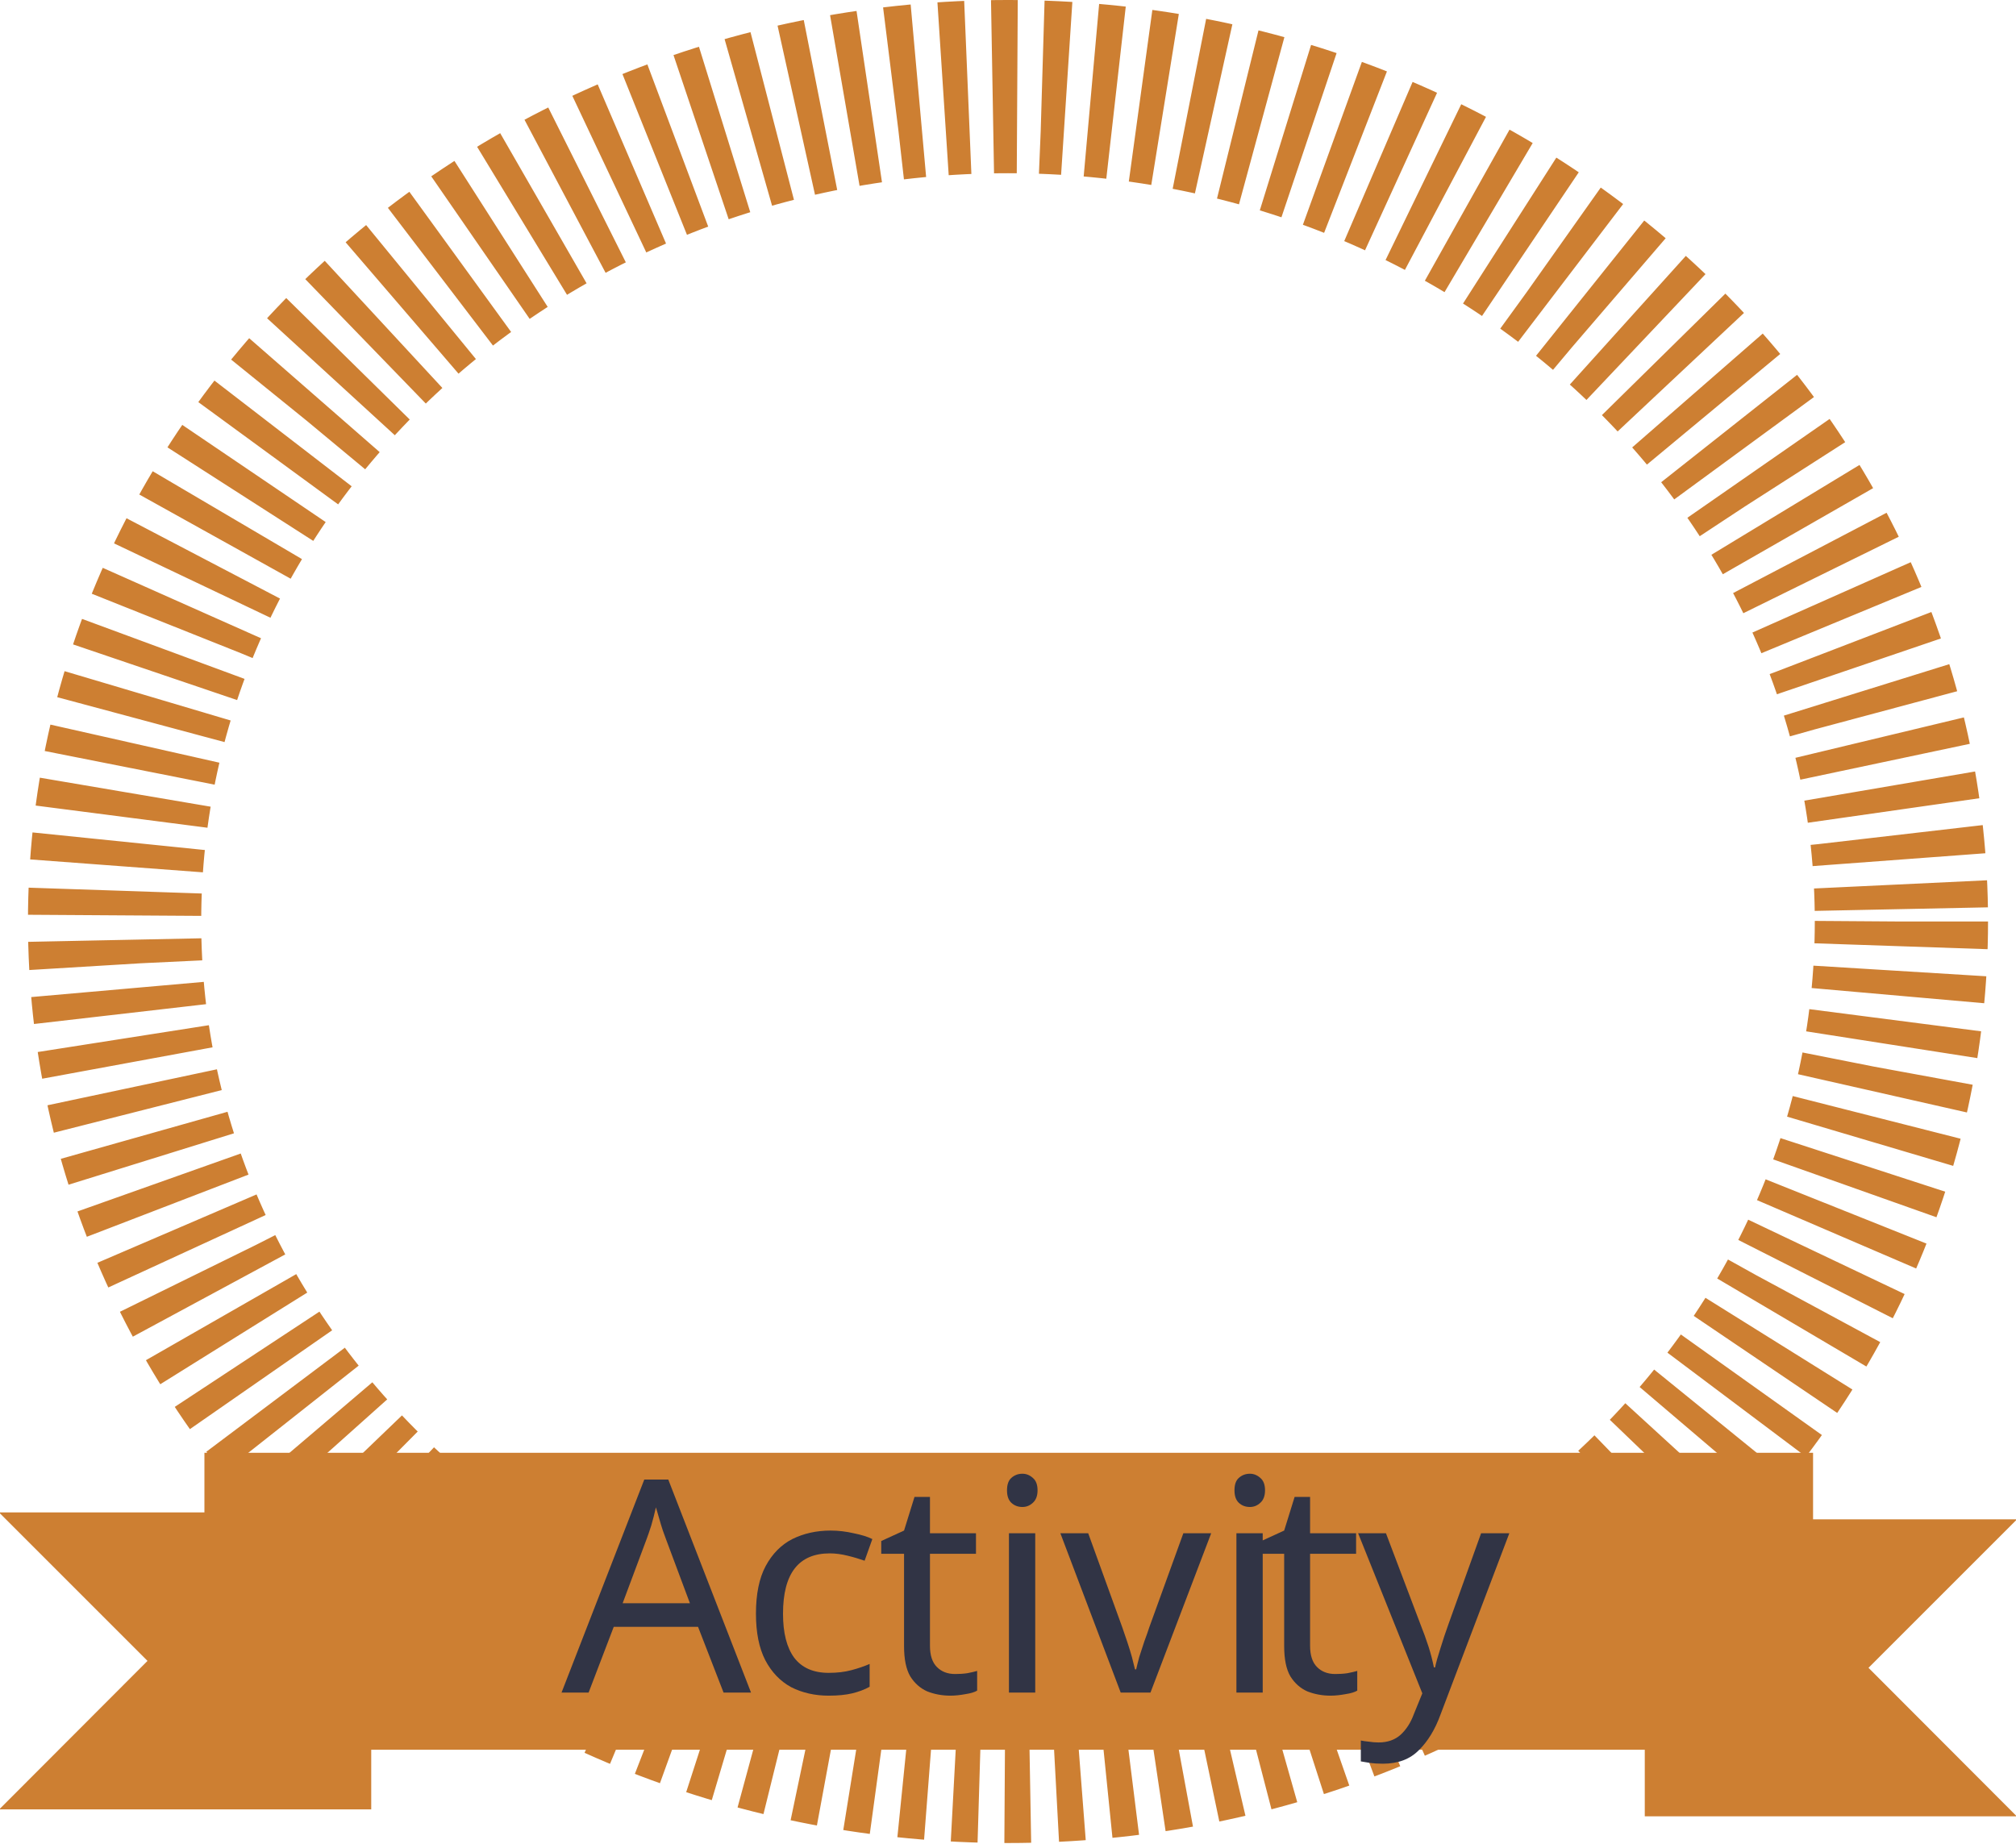
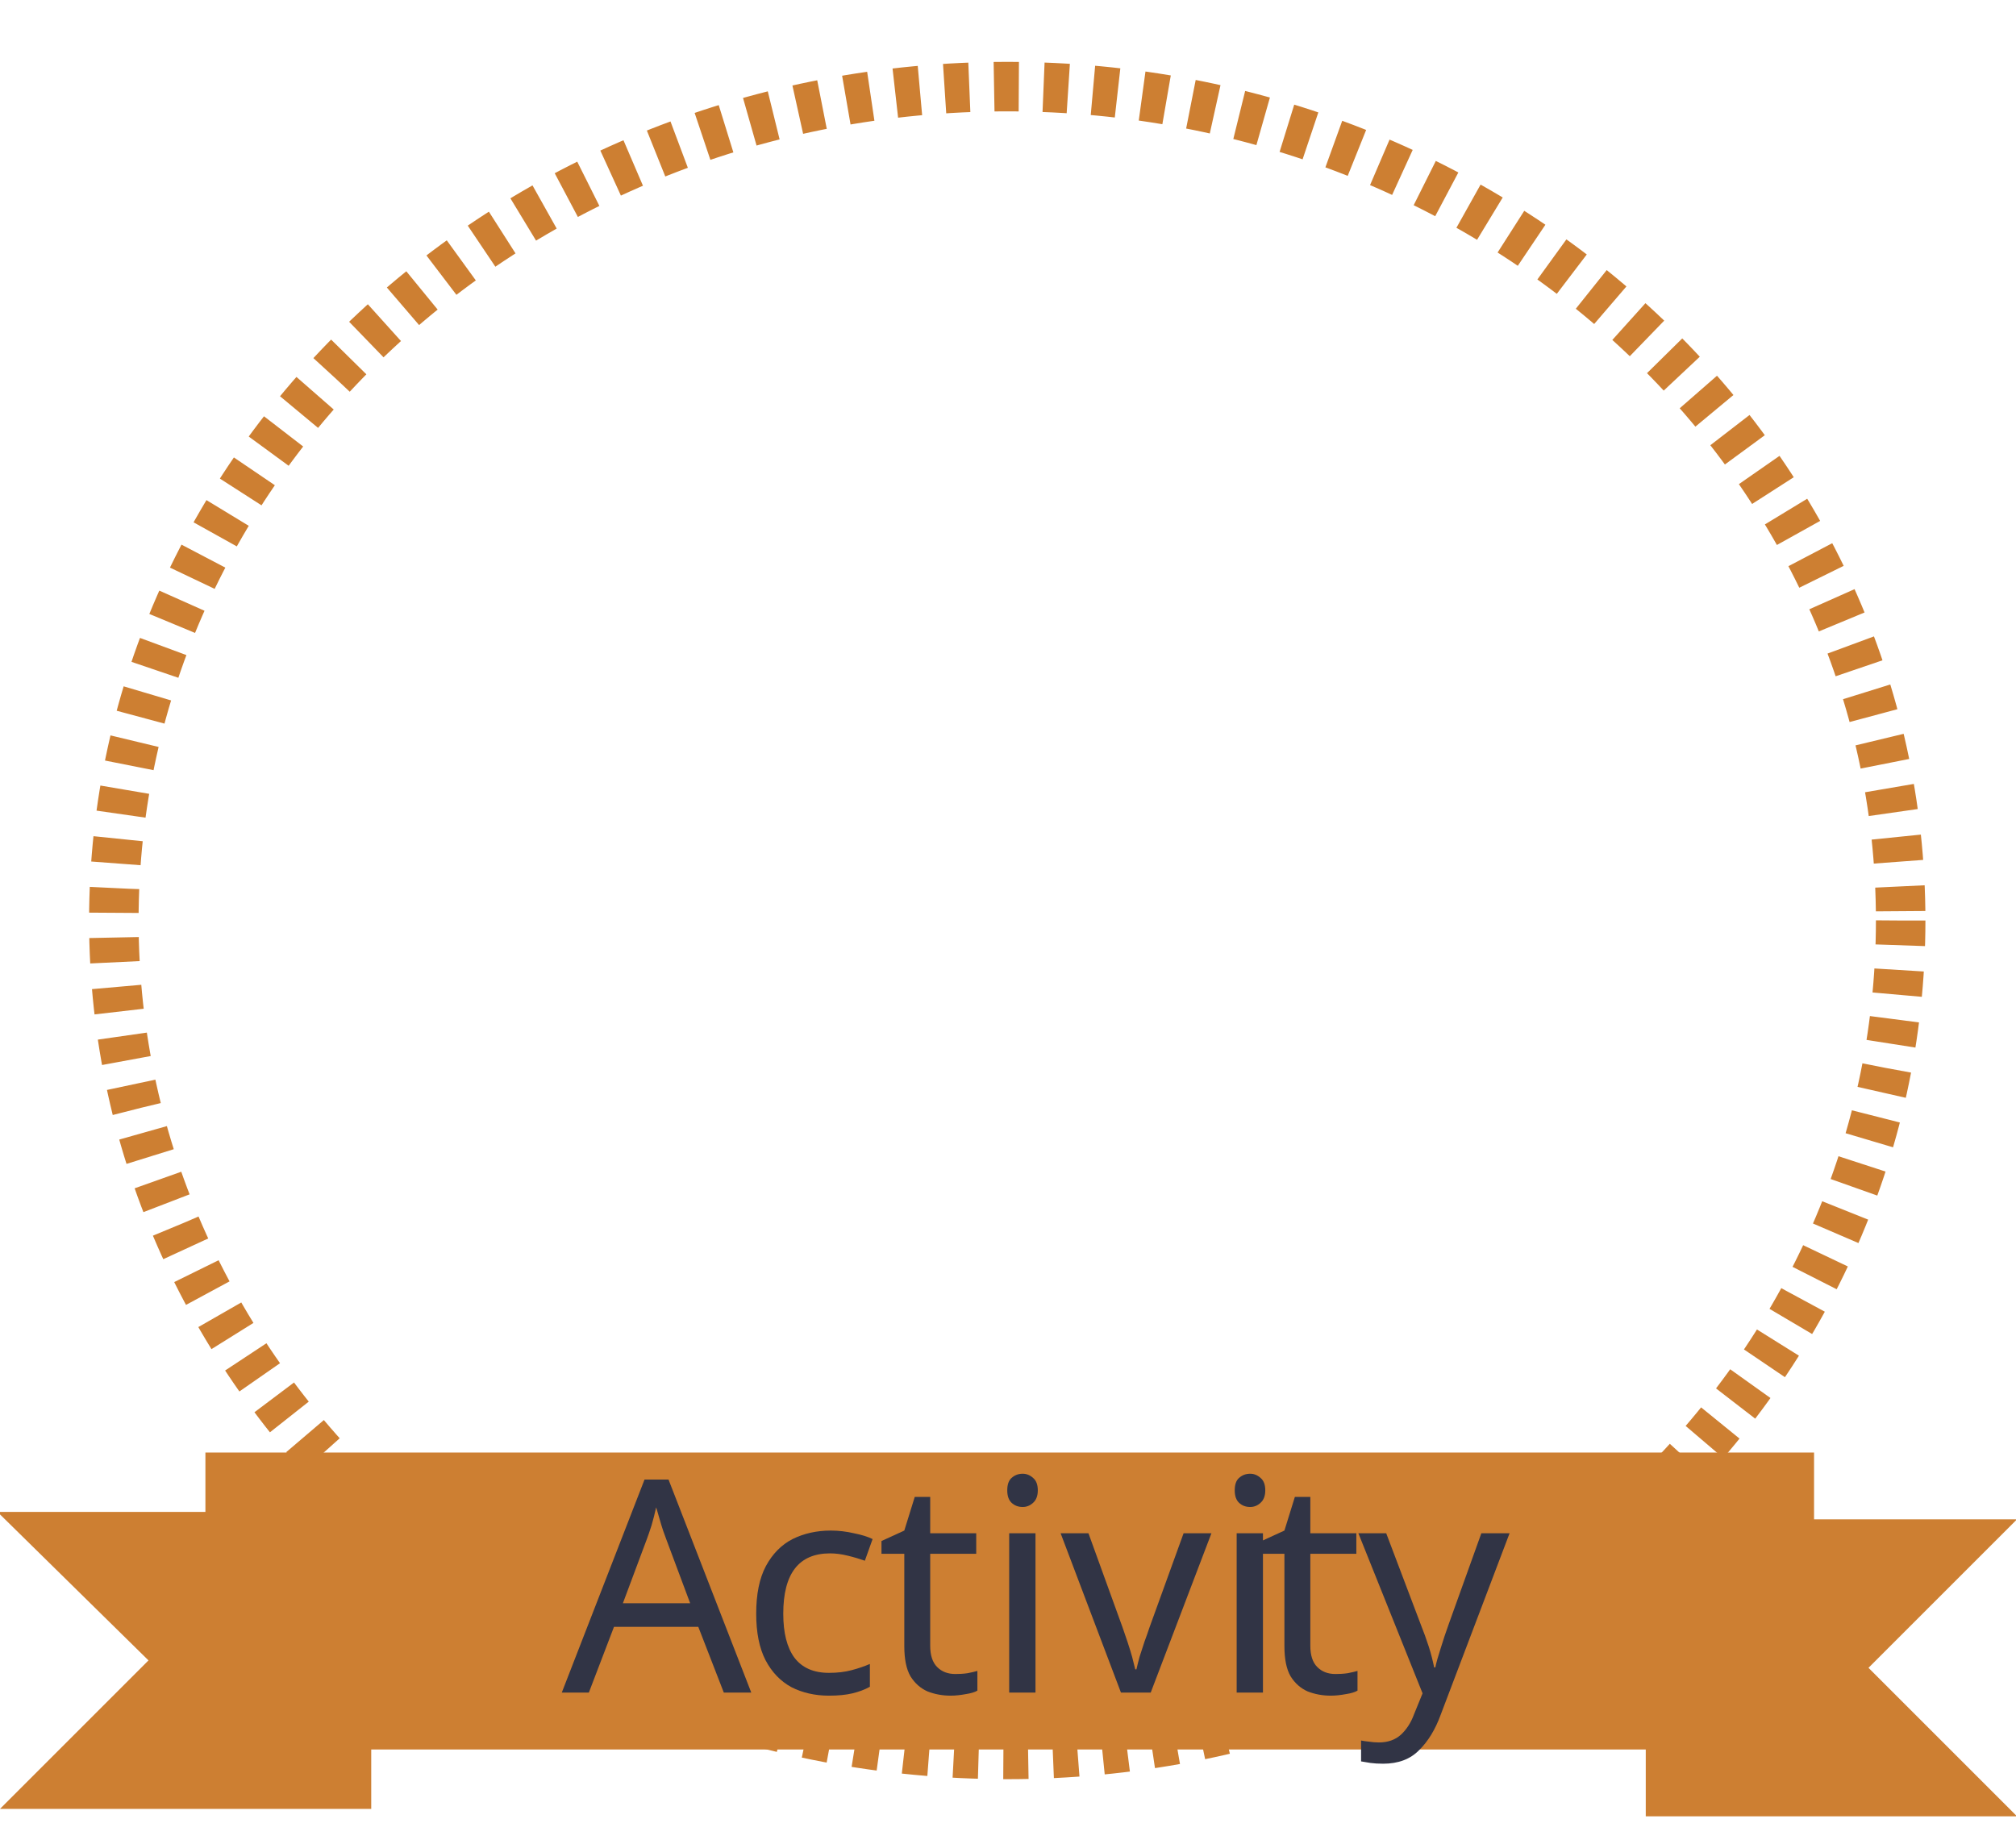
<svg xmlns="http://www.w3.org/2000/svg" id="Layer_1" data-name="Layer 1" viewBox="0 0 81.46 74.49">
  <defs>
-     <style>rect, polygon{fill:#cd7f32}.cls-1{fill:none;stroke:#cd7f32;stroke-miterlimit:10;stroke-width:7px;stroke-dasharray:1;}.cls-2{font-size:12px;fill:#313445;font-family:MyriadPro-Regular, Myriad Pro;}.cls-3{letter-spacing:-0.01em;}.cls-4{letter-spacing:0.01em;}.cls-5{letter-spacing:0.01em;}</style>
+     <style>rect, polygon{fill:#cd7f32}.cls-1{fill:none;stroke:#cd7f32;stroke-miterlimit:10;stroke-width:2px;stroke-dasharray:1;}.cls-2{font-size:12px;fill:#313445;font-family:MyriadPro-Regular, Myriad Pro;}.cls-3{letter-spacing:-0.01em;}.cls-4{letter-spacing:0.01em;}.cls-5{letter-spacing:0.01em;}</style>
  </defs>
-   <ellipse class="cls-1" cx="40.73" cy="37.24" rx="36.1" ry="33.74" />
-   <rect x="8.26" y="58.71" width="65" height="12" />
-   <polygon points="81.46 61.44 75.5 67.4 81.46 73.37 81.46 73.4 66.46 73.4 66.46 61.4 81.46 61.4 81.46 61.44" />
-   <polygon points="15 61.12 15 73.12 0 73.12 0 73.09 5.96 67.12 0 61.16 0 61.12 15 61.12" />
-   <text class="cls-2" transform="translate(22.69 68.4)">
+   <ellipse class="cls-1" cx="40.7" cy="37.2" rx="36.1" ry="33.7" />
+   <rect x="8.3" y="58.7" width="65" height="12" />
+   <polygon points="81.5,61.4 75.5,67.4 81.5,73.4 81.5,73.4 66.5,73.4 66.5,61.4 81.5,61.4 81.5,61.4" />
+   <polygon points="15,61.1 15,73.1 0,73.1 0,73.1 6,67.1 0,61.2 0,61.1 15,61.1" />
+   <text class="cls-2" transform="translate(22.7,68.4)">
    <tspan class="cls-3">A</tspan>
    <tspan class="cls-4" x="7.2" y="0">c</tspan>
    <tspan x="12.73" y="0">tivi</tspan>
    <tspan class="cls-5" x="28.09" y="0">t</tspan>
    <tspan x="32.17" y="0">y</tspan>
  </text>
</svg>
